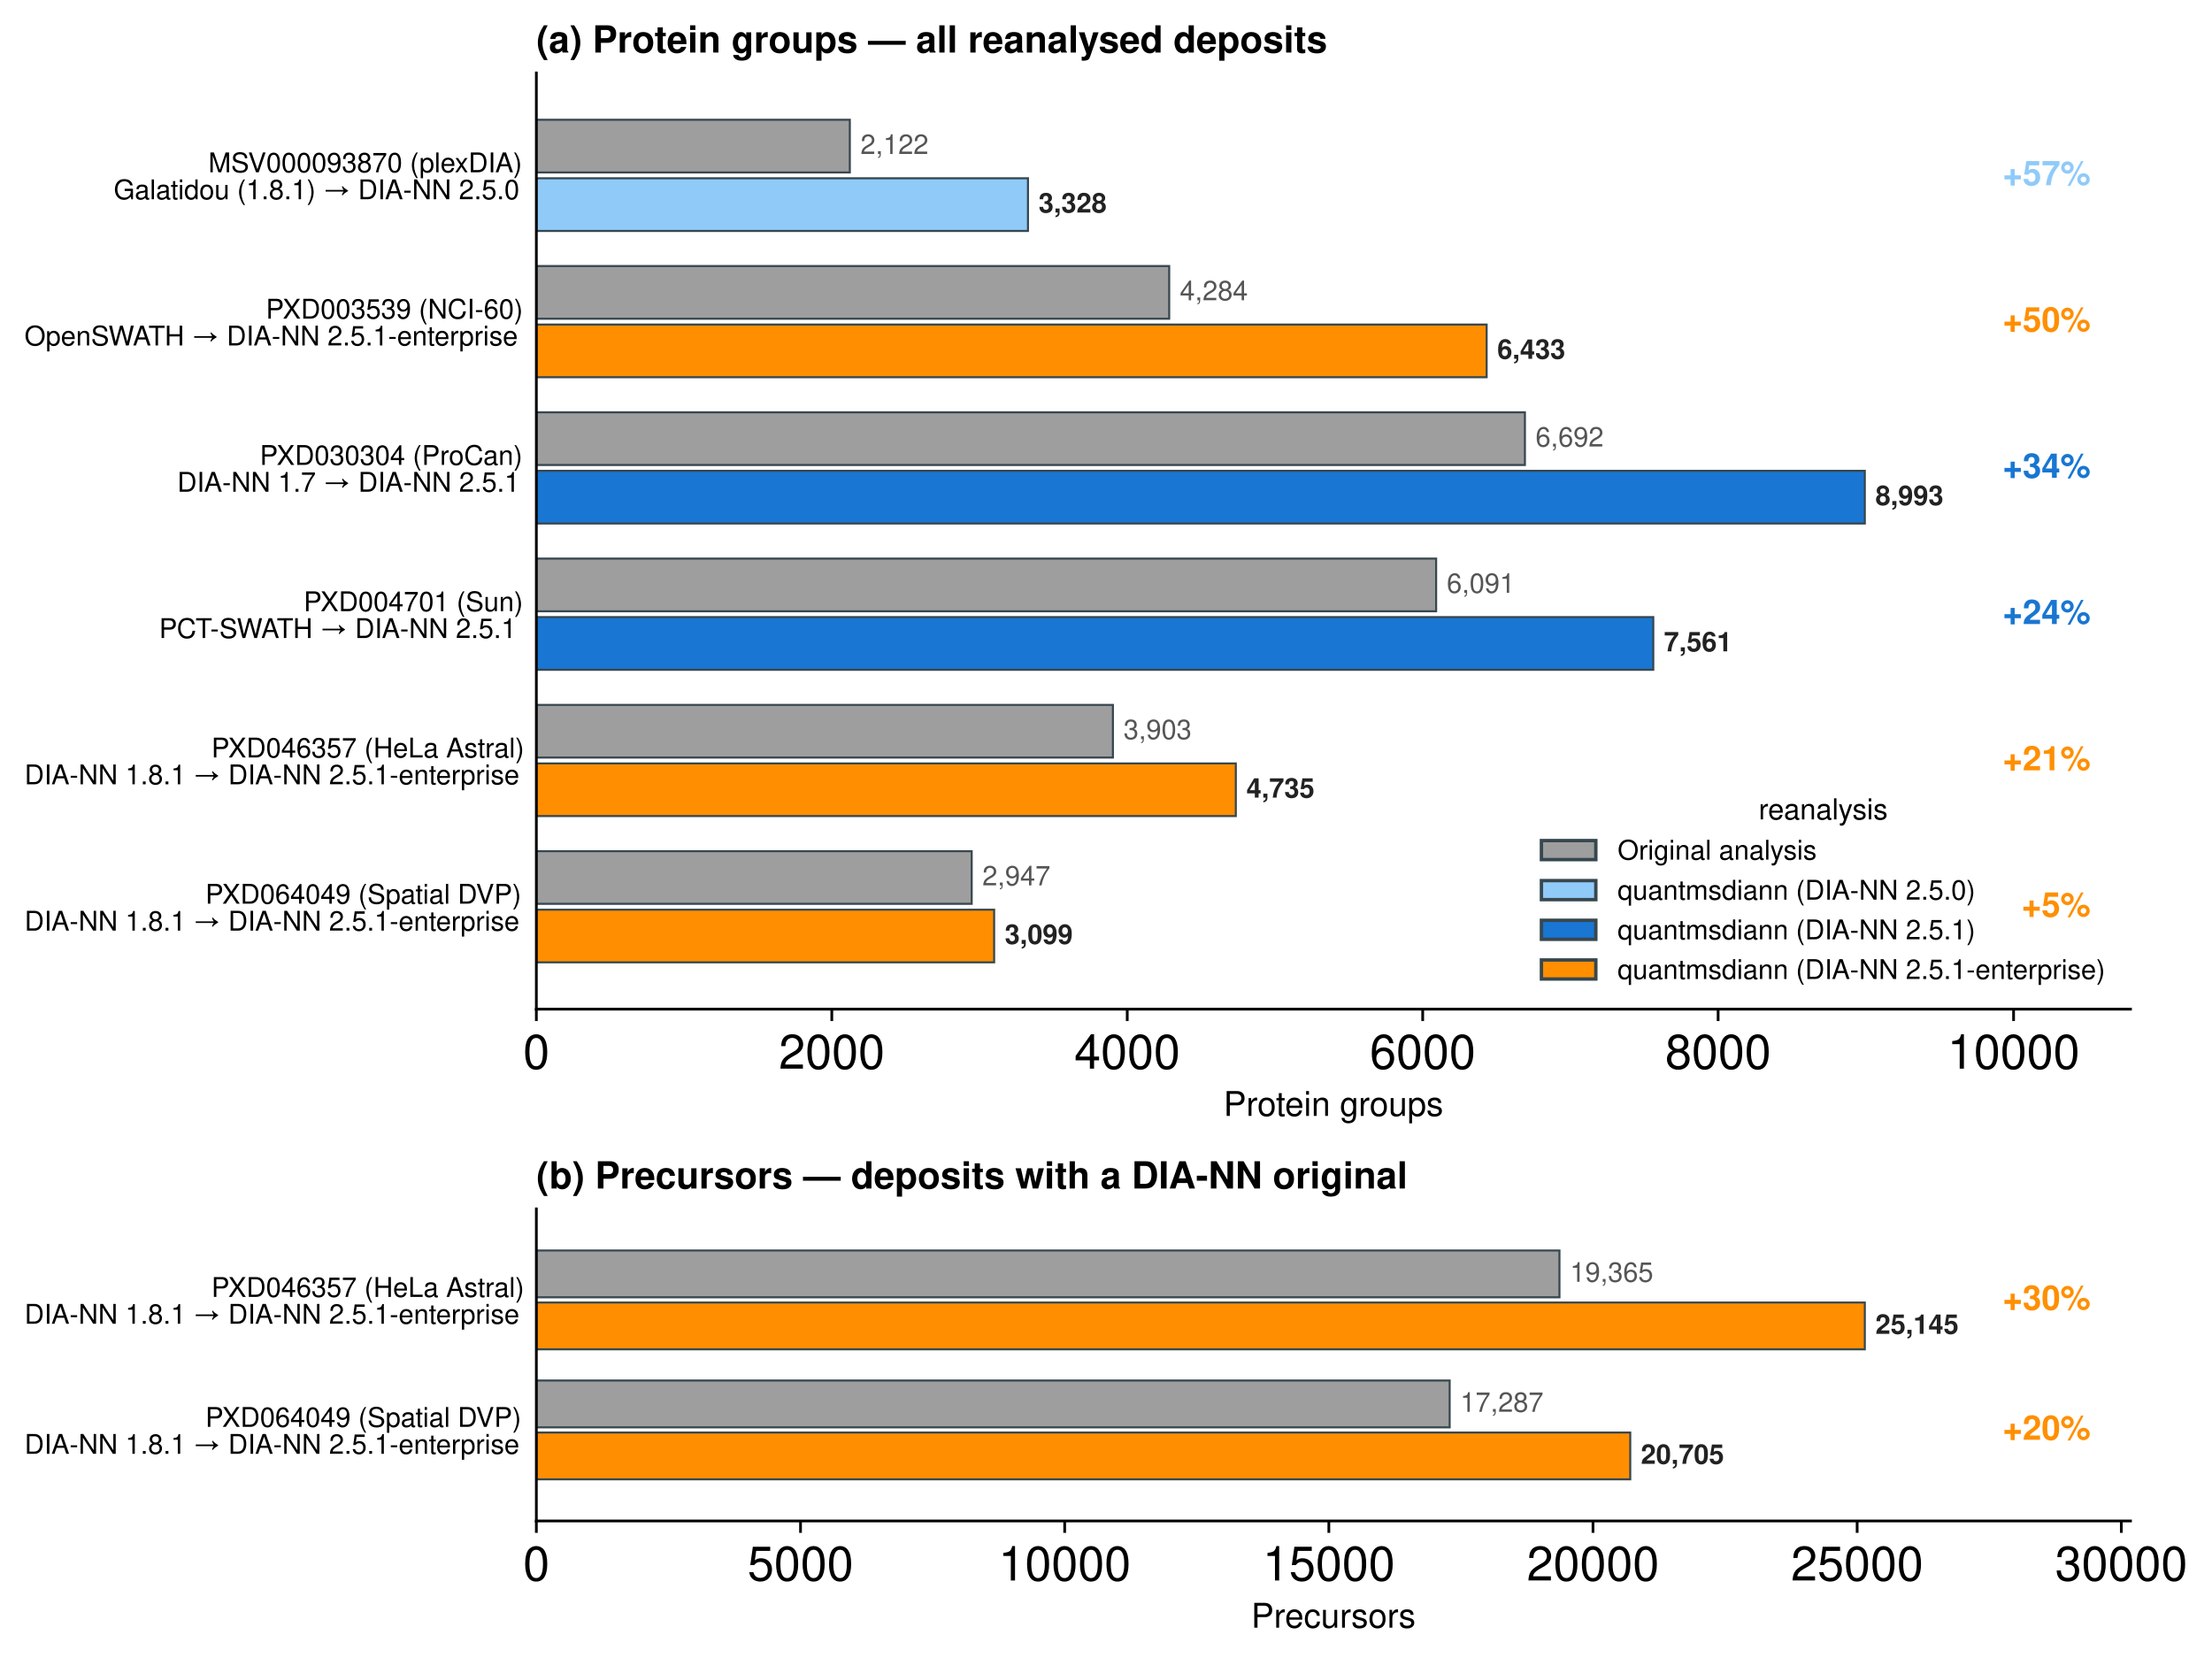
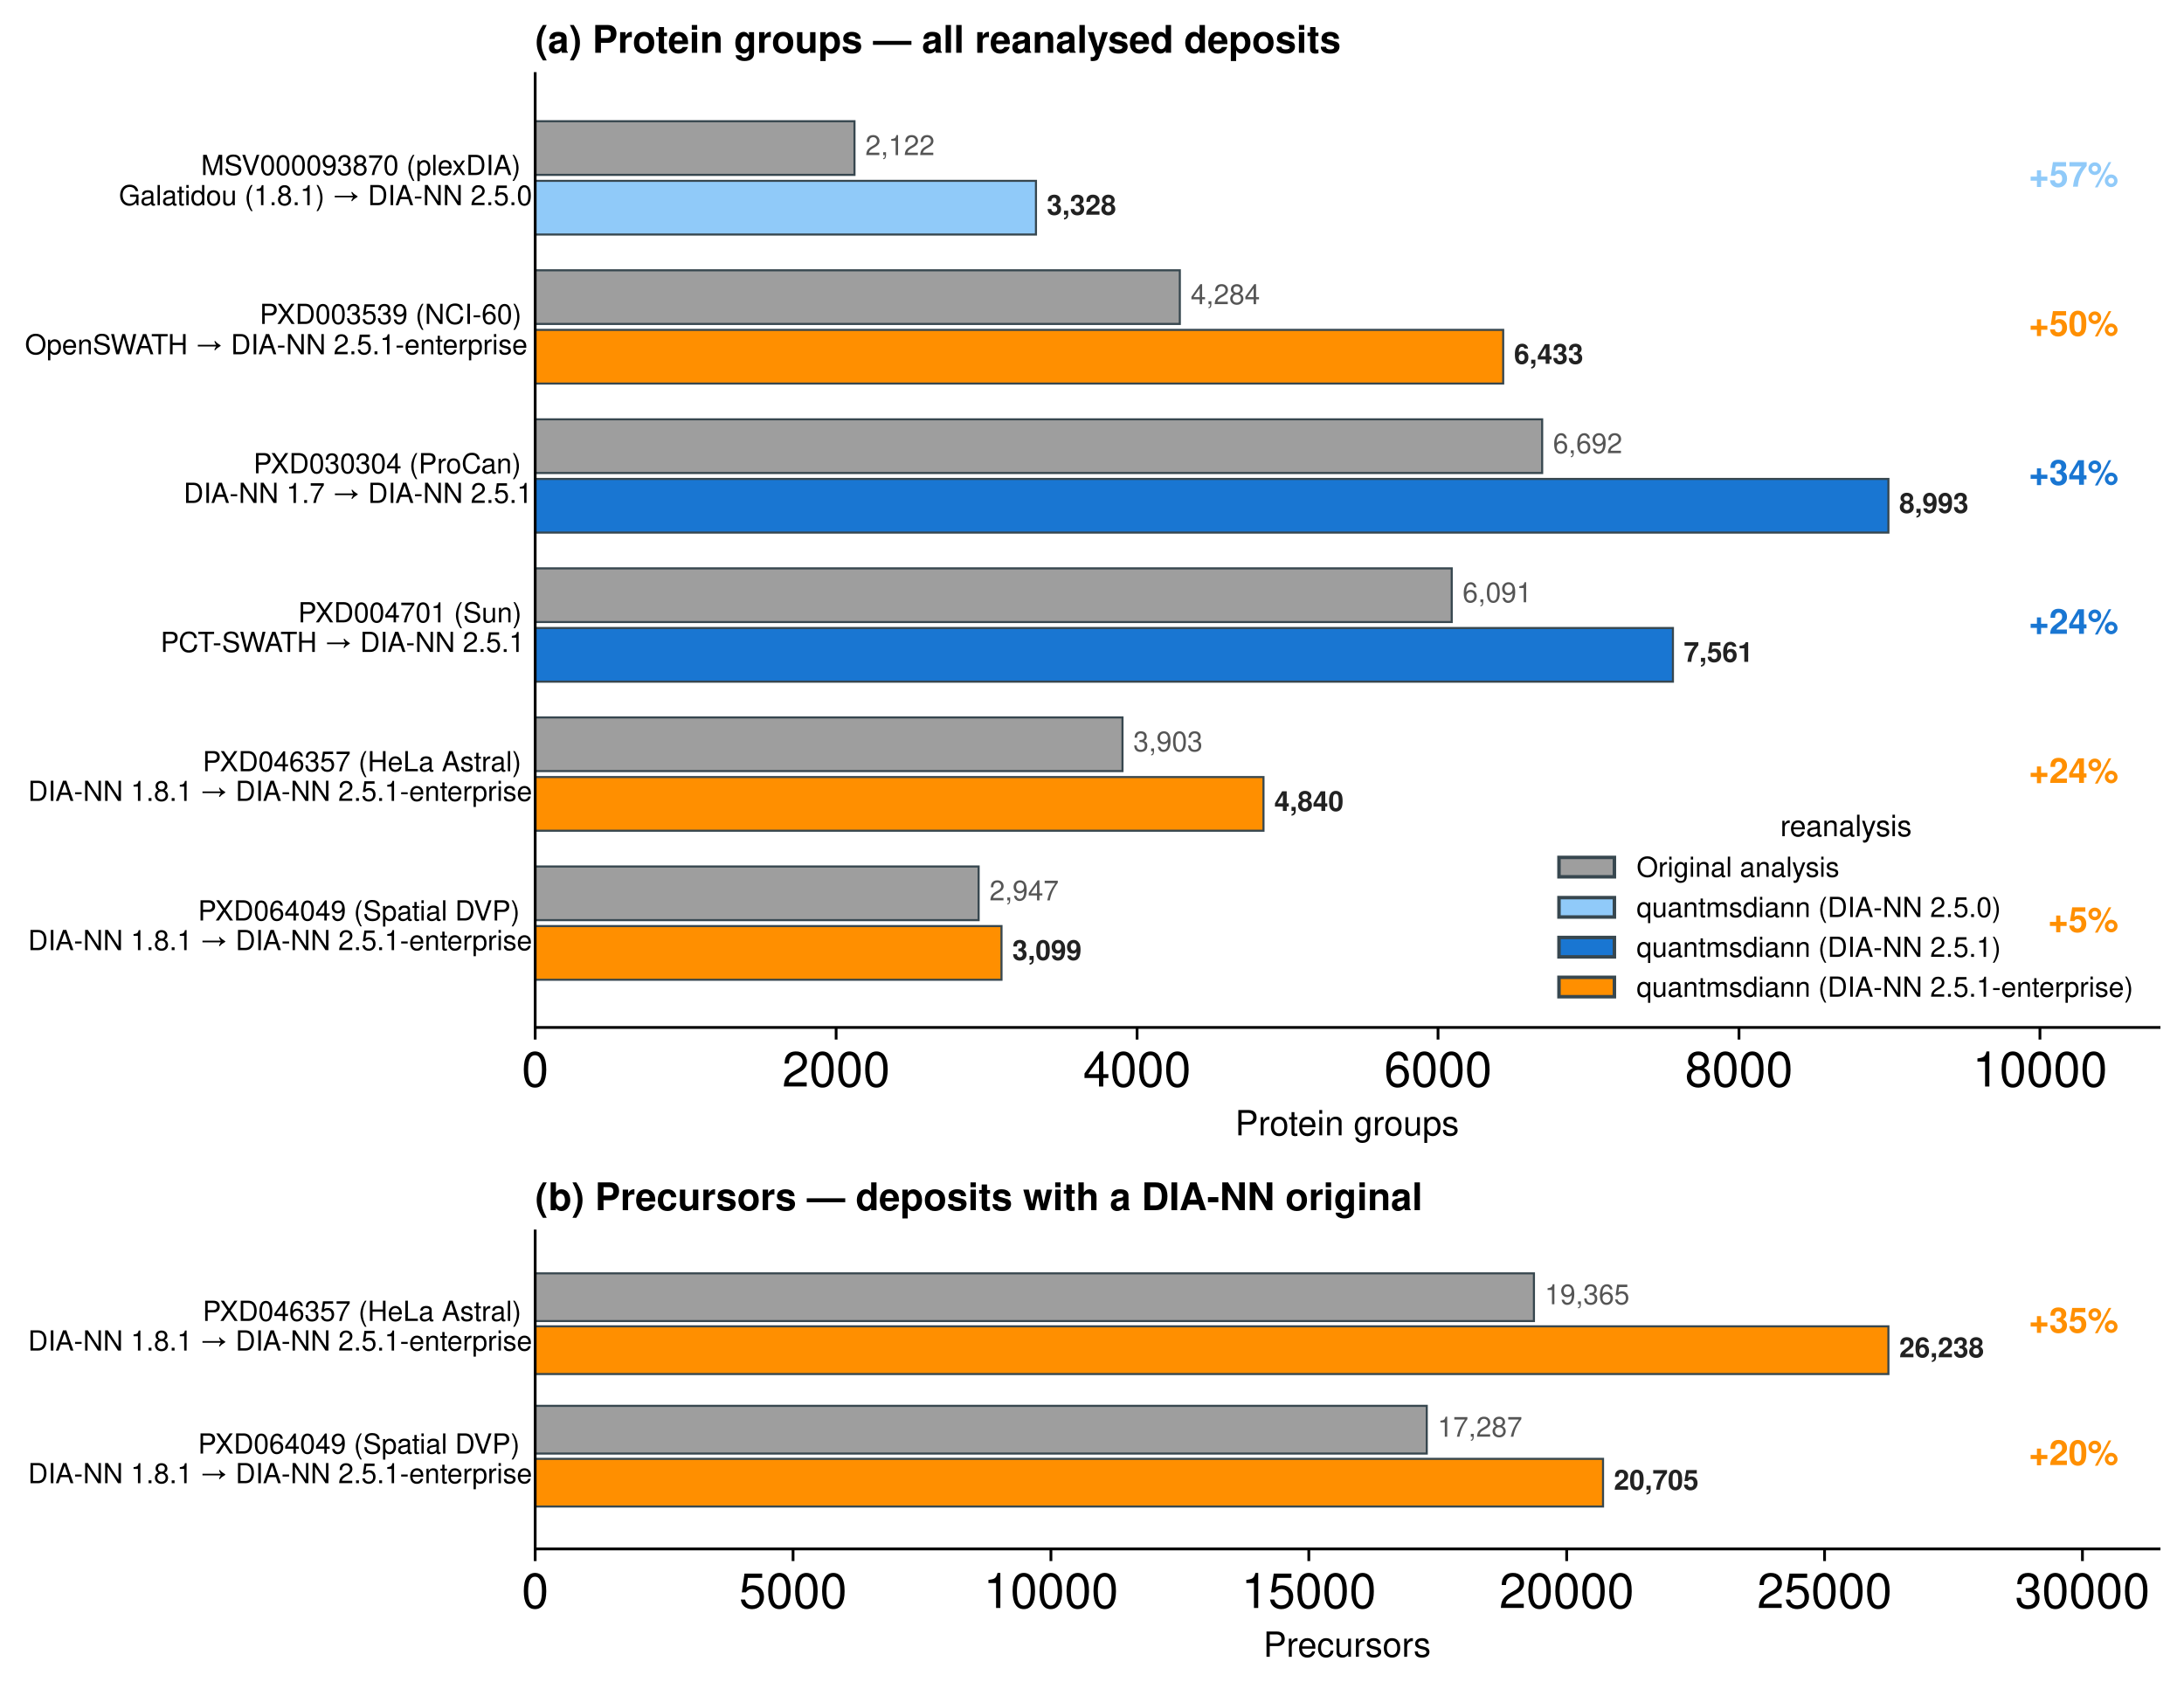
- <svg xmlns="http://www.w3.org/2000/svg" xmlns:xlink="http://www.w3.org/1999/xlink" width="650.383pt" height="487.507pt" viewBox="0 0 650.383 487.507" version="1.1">
+ <svg xmlns="http://www.w3.org/2000/svg" xmlns:xlink="http://www.w3.org/1999/xlink" width="630.395pt" height="487.418pt" viewBox="0 0 630.395 487.418" version="1.1">
  <defs>
    <style type="text/css">*{stroke-linejoin: round; stroke-linecap: butt}</style>
  </defs>
  <g id="figure_1">
    <g id="patch_1">
-       <path d="M 0 487.507  L 650.383 487.507  L 650.383 0  L 0 0  z " style="fill: #ffffff" />
+       <path d="M 0 487.418  L 630.395 487.418  L 630.395 0  L 0 0  z " style="fill: #ffffff" />
    </g>
    <g id="axes_1">
      <g id="patch_2">
-         <path d="M 157.702 296.738  L 626.423 296.738  L 626.423 21.45  L 157.702 21.45  z " style="fill: #ffffff" />
+         <path d="M 154.475 296.508  L 623.195 296.508  L 623.195 21.22  L 154.475 21.22  z " style="fill: #ffffff" />
      </g>
      <g id="matplotlib.axis_1">
        <g id="xtick_1">
          <g id="line2d_1">
            <defs>
-               <path id="m12409eebe5" d="M 0 0  L 0 3.5  " style="stroke: #000000; stroke-width: 0.8" />
+               <path id="m915adcabc6" d="M 0 0  L 0 3.5  " style="stroke: #000000; stroke-width: 0.8" />
            </defs>
            <g>
-               <use xlink:href="#m12409eebe5" x="157.702" y="296.738" style="stroke: #000000; stroke-width: 0.8" />
+               <use xlink:href="#m915adcabc6" x="154.475" y="296.508" style="stroke: #000000; stroke-width: 0.8" />
            </g>
          </g>
          <g id="text_1">
-             <text style="font-size: 14px; font-family: 'Helvetica', 'Arial', 'DejaVu Sans', sans-serif; text-anchor: middle" x="157.702" y="314.238" transform="rotate(-0 157.7025 314.2383)">0</text>
+             <text style="font-size: 14px; font-family: 'Helvetica', 'Arial', 'DejaVu Sans', sans-serif; text-anchor: middle" x="154.475" y="313.551" transform="rotate(-0 154.475 313.5508)">0</text>
          </g>
        </g>
        <g id="xtick_2">
          <g id="line2d_2">
            <g>
-               <use xlink:href="#m12409eebe5" x="244.57" y="296.738" style="stroke: #000000; stroke-width: 0.8" />
+               <use xlink:href="#m915adcabc6" x="241.343" y="296.508" style="stroke: #000000; stroke-width: 0.8" />
            </g>
          </g>
          <g id="text_2">
-             <text style="font-size: 14px; font-family: 'Helvetica', 'Arial', 'DejaVu Sans', sans-serif; text-anchor: middle" x="244.57" y="314.238" transform="rotate(-0 244.5701 314.2383)">2000</text>
+             <text style="font-size: 14px; font-family: 'Helvetica', 'Arial', 'DejaVu Sans', sans-serif; text-anchor: middle" x="241.343" y="313.551" transform="rotate(-0 241.3426 313.5508)">2000</text>
          </g>
        </g>
        <g id="xtick_3">
          <g id="line2d_3">
            <g>
-               <use xlink:href="#m12409eebe5" x="331.438" y="296.738" style="stroke: #000000; stroke-width: 0.8" />
+               <use xlink:href="#m915adcabc6" x="328.21" y="296.508" style="stroke: #000000; stroke-width: 0.8" />
            </g>
          </g>
          <g id="text_3">
-             <text style="font-size: 14px; font-family: 'Helvetica', 'Arial', 'DejaVu Sans', sans-serif; text-anchor: middle" x="331.438" y="314.238" transform="rotate(-0 331.4376 314.2383)">4000</text>
+             <text style="font-size: 14px; font-family: 'Helvetica', 'Arial', 'DejaVu Sans', sans-serif; text-anchor: middle" x="328.21" y="313.551" transform="rotate(-0 328.2101 313.5508)">4000</text>
          </g>
        </g>
        <g id="xtick_4">
          <g id="line2d_4">
            <g>
-               <use xlink:href="#m12409eebe5" x="418.305" y="296.738" style="stroke: #000000; stroke-width: 0.8" />
+               <use xlink:href="#m915adcabc6" x="415.078" y="296.508" style="stroke: #000000; stroke-width: 0.8" />
            </g>
          </g>
          <g id="text_4">
-             <text style="font-size: 14px; font-family: 'Helvetica', 'Arial', 'DejaVu Sans', sans-serif; text-anchor: middle" x="418.305" y="314.238" transform="rotate(-0 418.3052 314.2383)">6000</text>
+             <text style="font-size: 14px; font-family: 'Helvetica', 'Arial', 'DejaVu Sans', sans-serif; text-anchor: middle" x="415.078" y="313.551" transform="rotate(-0 415.0777 313.5508)">6000</text>
          </g>
        </g>
        <g id="xtick_5">
          <g id="line2d_5">
            <g>
-               <use xlink:href="#m12409eebe5" x="505.173" y="296.738" style="stroke: #000000; stroke-width: 0.8" />
+               <use xlink:href="#m915adcabc6" x="501.945" y="296.508" style="stroke: #000000; stroke-width: 0.8" />
            </g>
          </g>
          <g id="text_5">
-             <text style="font-size: 14px; font-family: 'Helvetica', 'Arial', 'DejaVu Sans', sans-serif; text-anchor: middle" x="505.173" y="314.238" transform="rotate(-0 505.1728 314.2383)">8000</text>
+             <text style="font-size: 14px; font-family: 'Helvetica', 'Arial', 'DejaVu Sans', sans-serif; text-anchor: middle" x="501.945" y="313.551" transform="rotate(-0 501.9453 313.5508)">8000</text>
          </g>
        </g>
        <g id="xtick_6">
          <g id="line2d_6">
            <g>
-               <use xlink:href="#m12409eebe5" x="592.04" y="296.738" style="stroke: #000000; stroke-width: 0.8" />
+               <use xlink:href="#m915adcabc6" x="588.813" y="296.508" style="stroke: #000000; stroke-width: 0.8" />
            </g>
          </g>
          <g id="text_6">
-             <text style="font-size: 14px; font-family: 'Helvetica', 'Arial', 'DejaVu Sans', sans-serif; text-anchor: middle" x="592.04" y="314.238" transform="rotate(-0 592.0403 314.2383)">10000</text>
+             <text style="font-size: 14px; font-family: 'Helvetica', 'Arial', 'DejaVu Sans', sans-serif; text-anchor: middle" x="588.813" y="313.551" transform="rotate(-0 588.8128 313.5508)">10000</text>
          </g>
        </g>
        <g id="text_7">
-           <text style="font-size: 10px; font-family: 'Helvetica', 'Arial', 'DejaVu Sans', sans-serif; text-anchor: middle" x="392.062" y="328.117" transform="rotate(-0 392.0625 328.1172)">Protein groups</text>
+           <text style="font-size: 10px; font-family: 'Helvetica', 'Arial', 'DejaVu Sans', sans-serif; text-anchor: middle" x="388.835" y="327.642" transform="rotate(-0 388.835 327.6423)">Protein groups</text>
        </g>
      </g>
      <g id="matplotlib.axis_2">
        <g id="ytick_1">
          <g id="line2d_7" />
          <g id="text_8">
-             <text style="font-size: 8px; font-family: 'Helvetica', 'Arial', 'DejaVu Sans', sans-serif" transform="translate(60.3775 265.7272)">PXD064049 (Spatial DVP)</text>
-             <text style="font-size: 8px; font-family: 'Helvetica', 'Arial', 'DejaVu Sans', sans-serif" transform="translate(7.205 273.6492)">DIA-NN 1.8.1 → DIA-NN 2.5.1-enterprise</text>
+             <text style="font-size: 8px; font-family: 'Helvetica', 'Arial', 'DejaVu Sans', sans-serif" transform="translate(57.15 265.6427)">PXD064049 (Spatial DVP)</text>
+             <text style="font-size: 8px; font-family: 'Helvetica', 'Arial', 'DejaVu Sans', sans-serif" transform="translate(8.0875 274.1967)">DIA-NN 1.8.1 → DIA-NN 2.5.1-enterprise</text>
          </g>
        </g>
        <g id="ytick_2">
          <g id="line2d_8" />
          <g id="text_9">
-             <text style="font-size: 8px; font-family: 'Helvetica', 'Arial', 'DejaVu Sans', sans-serif" transform="translate(62.1525 222.7309)">PXD046357 (HeLa Astral)</text>
-             <text style="font-size: 8px; font-family: 'Helvetica', 'Arial', 'DejaVu Sans', sans-serif" transform="translate(7.205 230.6179)">DIA-NN 1.8.1 → DIA-NN 2.5.1-enterprise</text>
+             <text style="font-size: 8px; font-family: 'Helvetica', 'Arial', 'DejaVu Sans', sans-serif" transform="translate(58.4875 222.5801)">PXD046357 (HeLa Astral)</text>
+             <text style="font-size: 8px; font-family: 'Helvetica', 'Arial', 'DejaVu Sans', sans-serif" transform="translate(8.0875 231.1341)">DIA-NN 1.8.1 → DIA-NN 2.5.1-enterprise</text>
          </g>
        </g>
        <g id="ytick_3">
          <g id="line2d_9" />
          <g id="text_10">
-             <text style="font-size: 8px; font-family: 'Helvetica', 'Arial', 'DejaVu Sans', sans-serif" transform="translate(89.27625 179.7171)">PXD004701 (Sun)</text>
-             <text style="font-size: 8px; font-family: 'Helvetica', 'Arial', 'DejaVu Sans', sans-serif" transform="translate(46.7775 187.6041)">PCT-SWATH → DIA-NN 2.5.1</text>
+             <text style="font-size: 8px; font-family: 'Helvetica', 'Arial', 'DejaVu Sans', sans-serif" transform="translate(86.04875 179.5976)">PXD004701 (Sun)</text>
+             <text style="font-size: 8px; font-family: 'Helvetica', 'Arial', 'DejaVu Sans', sans-serif" transform="translate(46.34 188.1516)">PCT-SWATH → DIA-NN 2.5.1</text>
          </g>
        </g>
        <g id="ytick_4">
          <g id="line2d_10" />
          <g id="text_11">
-             <text style="font-size: 8px; font-family: 'Helvetica', 'Arial', 'DejaVu Sans', sans-serif" transform="translate(76.38625 136.7033)">PXD030304 (ProCan)</text>
-             <text style="font-size: 8px; font-family: 'Helvetica', 'Arial', 'DejaVu Sans', sans-serif" transform="translate(52.11125 144.5903)">DIA-NN 1.7 → DIA-NN 2.5.1</text>
+             <text style="font-size: 8px; font-family: 'Helvetica', 'Arial', 'DejaVu Sans', sans-serif" transform="translate(73.15875 136.5838)">PXD030304 (ProCan)</text>
+             <text style="font-size: 8px; font-family: 'Helvetica', 'Arial', 'DejaVu Sans', sans-serif" transform="translate(52.99375 145.1378)">DIA-NN 1.7 → DIA-NN 2.5.1</text>
          </g>
        </g>
        <g id="ytick_5">
          <g id="line2d_11" />
          <g id="text_12">
-             <text style="font-size: 8px; font-family: 'Helvetica', 'Arial', 'DejaVu Sans', sans-serif" transform="translate(78.17125 93.6895)">PXD003539 (NCI-60)</text>
-             <text style="font-size: 8px; font-family: 'Helvetica', 'Arial', 'DejaVu Sans', sans-serif" transform="translate(7.2 101.5765)">OpenSWATH → DIA-NN 2.5.1-enterprise</text>
+             <text style="font-size: 8px; font-family: 'Helvetica', 'Arial', 'DejaVu Sans', sans-serif" transform="translate(74.94375 93.49189)">PXD003539 (NCI-60)</text>
+             <text style="font-size: 8px; font-family: 'Helvetica', 'Arial', 'DejaVu Sans', sans-serif" transform="translate(7.2 102.2334)">OpenSWATH → DIA-NN 2.5.1-enterprise</text>
          </g>
        </g>
        <g id="ytick_6">
          <g id="line2d_12" />
          <g id="text_13">
-             <text style="font-size: 8px; font-family: 'Helvetica', 'Arial', 'DejaVu Sans', sans-serif" transform="translate(61.26625 50.65821)">MSV000093870 (plexDIA)</text>
-             <text style="font-size: 8px; font-family: 'Helvetica', 'Arial', 'DejaVu Sans', sans-serif" transform="translate(33.42375 58.58024)">Galatidou (1.8.1) → DIA-NN 2.5.0</text>
+             <text style="font-size: 8px; font-family: 'Helvetica', 'Arial', 'DejaVu Sans', sans-serif" transform="translate(58.03875 50.51309)">MSV000093870 (plexDIA)</text>
+             <text style="font-size: 8px; font-family: 'Helvetica', 'Arial', 'DejaVu Sans', sans-serif" transform="translate(34.30625 59.21259)">Galatidou (1.8.1) → DIA-NN 2.5.0</text>
          </g>
        </g>
      </g>
      <g id="patch_3">
-         <path d="M 157.702 265.768  L 285.702 265.768  L 285.702 250.283  L 157.702 250.283  z " clip-path="url(#p3c47b9307b)" style="fill: #9e9e9e; stroke: #37474f; stroke-width: 0.6; stroke-linejoin: miter" />
+         <path d="M 154.475 265.538  L 282.474 265.538  L 282.474 250.053  L 154.475 250.053  z " clip-path="url(#pc200d633a7)" style="fill: #9e9e9e; stroke: #37474f; stroke-width: 0.6; stroke-linejoin: miter" />
      </g>
      <g id="patch_4">
-         <path d="M 157.702 282.974  L 292.304 282.974  L 292.304 267.489  L 157.702 267.489  z " clip-path="url(#p3c47b9307b)" style="fill: #ff8f00; stroke: #37474f; stroke-width: 0.6; stroke-linejoin: miter" />
+         <path d="M 154.475 282.744  L 289.076 282.744  L 289.076 267.259  L 154.475 267.259  z " clip-path="url(#pc200d633a7)" style="fill: #ff8f00; stroke: #37474f; stroke-width: 0.6; stroke-linejoin: miter" />
      </g>
      <g id="patch_5">
-         <path d="M 157.702 222.755  L 327.225 222.755  L 327.225 207.27  L 157.702 207.27  z " clip-path="url(#p3c47b9307b)" style="fill: #9e9e9e; stroke: #37474f; stroke-width: 0.6; stroke-linejoin: miter" />
+         <path d="M 154.475 222.524  L 323.997 222.524  L 323.997 207.039  L 154.475 207.039  z " clip-path="url(#pc200d633a7)" style="fill: #9e9e9e; stroke: #37474f; stroke-width: 0.6; stroke-linejoin: miter" />
      </g>
      <g id="patch_6">
-         <path d="M 157.702 239.96  L 363.361 239.96  L 363.361 224.475  L 157.702 224.475  z " clip-path="url(#p3c47b9307b)" style="fill: #ff8f00; stroke: #37474f; stroke-width: 0.6; stroke-linejoin: miter" />
+         <path d="M 154.475 239.73  L 364.695 239.73  L 364.695 224.245  L 154.475 224.245  z " clip-path="url(#pc200d633a7)" style="fill: #ff8f00; stroke: #37474f; stroke-width: 0.6; stroke-linejoin: miter" />
      </g>
      <g id="patch_7">
-         <path d="M 157.702 179.741  L 422.258 179.741  L 422.258 164.256  L 157.702 164.256  z " clip-path="url(#p3c47b9307b)" style="fill: #9e9e9e; stroke: #37474f; stroke-width: 0.6; stroke-linejoin: miter" />
+         <path d="M 154.475 179.51  L 419.03 179.51  L 419.03 164.025  L 154.475 164.025  z " clip-path="url(#pc200d633a7)" style="fill: #9e9e9e; stroke: #37474f; stroke-width: 0.6; stroke-linejoin: miter" />
      </g>
      <g id="patch_8">
-         <path d="M 157.702 196.946  L 486.105 196.946  L 486.105 181.461  L 157.702 181.461  z " clip-path="url(#p3c47b9307b)" style="fill: #1976d2; stroke: #37474f; stroke-width: 0.6; stroke-linejoin: miter" />
+         <path d="M 154.475 196.716  L 482.878 196.716  L 482.878 181.231  L 154.475 181.231  z " clip-path="url(#pc200d633a7)" style="fill: #1976d2; stroke: #37474f; stroke-width: 0.6; stroke-linejoin: miter" />
      </g>
      <g id="patch_9">
-         <path d="M 157.702 136.727  L 448.361 136.727  L 448.361 121.242  L 157.702 121.242  z " clip-path="url(#p3c47b9307b)" style="fill: #9e9e9e; stroke: #37474f; stroke-width: 0.6; stroke-linejoin: miter" />
+         <path d="M 154.475 136.497  L 445.134 136.497  L 445.134 121.012  L 154.475 121.012  z " clip-path="url(#pc200d633a7)" style="fill: #9e9e9e; stroke: #37474f; stroke-width: 0.6; stroke-linejoin: miter" />
      </g>
      <g id="patch_10">
-         <path d="M 157.702 153.932  L 548.303 153.932  L 548.303 138.448  L 157.702 138.448  z " clip-path="url(#p3c47b9307b)" style="fill: #1976d2; stroke: #37474f; stroke-width: 0.6; stroke-linejoin: miter" />
+         <path d="M 154.475 153.702  L 545.075 153.702  L 545.075 138.217  L 154.475 138.217  z " clip-path="url(#pc200d633a7)" style="fill: #1976d2; stroke: #37474f; stroke-width: 0.6; stroke-linejoin: miter" />
      </g>
      <g id="patch_11">
-         <path d="M 157.702 93.713  L 343.773 93.713  L 343.773 78.228  L 157.702 78.228  z " clip-path="url(#p3c47b9307b)" style="fill: #9e9e9e; stroke: #37474f; stroke-width: 0.6; stroke-linejoin: miter" />
+         <path d="M 154.475 93.483  L 340.545 93.483  L 340.545 77.998  L 154.475 77.998  z " clip-path="url(#pc200d633a7)" style="fill: #9e9e9e; stroke: #37474f; stroke-width: 0.6; stroke-linejoin: miter" />
      </g>
      <g id="patch_12">
-         <path d="M 157.702 110.919  L 437.112 110.919  L 437.112 95.434  L 157.702 95.434  z " clip-path="url(#p3c47b9307b)" style="fill: #ff8f00; stroke: #37474f; stroke-width: 0.6; stroke-linejoin: miter" />
+         <path d="M 154.475 110.688  L 433.885 110.688  L 433.885 95.203  L 154.475 95.203  z " clip-path="url(#pc200d633a7)" style="fill: #ff8f00; stroke: #37474f; stroke-width: 0.6; stroke-linejoin: miter" />
      </g>
      <g id="patch_13">
-         <path d="M 157.702 50.699  L 249.869 50.699  L 249.869 35.214  L 157.702 35.214  z " clip-path="url(#p3c47b9307b)" style="fill: #9e9e9e; stroke: #37474f; stroke-width: 0.6; stroke-linejoin: miter" />
+         <path d="M 154.475 50.469  L 246.641 50.469  L 246.641 34.984  L 154.475 34.984  z " clip-path="url(#pc200d633a7)" style="fill: #9e9e9e; stroke: #37474f; stroke-width: 0.6; stroke-linejoin: miter" />
      </g>
      <g id="patch_14">
-         <path d="M 157.702 67.905  L 302.25 67.905  L 302.25 52.42  L 157.702 52.42  z " clip-path="url(#p3c47b9307b)" style="fill: #90caf9; stroke: #37474f; stroke-width: 0.6; stroke-linejoin: miter" />
+         <path d="M 154.475 67.675  L 299.023 67.675  L 299.023 52.19  L 154.475 52.19  z " clip-path="url(#pc200d633a7)" style="fill: #90caf9; stroke: #37474f; stroke-width: 0.6; stroke-linejoin: miter" />
      </g>
      <g id="patch_15">
-         <path d="M 157.702 296.738  L 157.702 21.45  " style="fill: none; stroke: #000000; stroke-width: 0.8; stroke-linejoin: miter; stroke-linecap: square" />
+         <path d="M 154.475 296.508  L 154.475 21.22  " style="fill: none; stroke: #000000; stroke-width: 0.8; stroke-linejoin: miter; stroke-linecap: square" />
      </g>
      <g id="patch_16">
-         <path d="M 157.702 296.738  L 626.423 296.738  " style="fill: none; stroke: #000000; stroke-width: 0.8; stroke-linejoin: miter; stroke-linecap: square" />
+         <path d="M 154.475 296.508  L 623.195 296.508  " style="fill: none; stroke: #000000; stroke-width: 0.8; stroke-linejoin: miter; stroke-linecap: square" />
      </g>
      <g id="text_14">
-         <text style="font-size: 8px; font-family: 'Helvetica', 'Arial', 'DejaVu Sans', sans-serif; text-anchor: start; fill: #555555" x="288.827" y="260.346" transform="rotate(-0 288.8267 260.3462)">2,947</text>
+         <text style="font-size: 8px; font-family: 'Helvetica', 'Arial', 'DejaVu Sans', sans-serif; text-anchor: start; fill: #555555" x="285.599" y="259.831" transform="rotate(-0 285.5992 259.8312)">2,947</text>
      </g>
      <g id="text_15">
-         <text style="font-weight: 700; font-size: 8px; font-family: 'Helvetica', 'Arial', 'DejaVu Sans', sans-serif; text-anchor: start; fill: #222222" x="295.429" y="277.552" transform="rotate(-0 295.4286 277.5517)">3,099</text>
+         <text style="font-weight: 700; font-size: 8px; font-family: 'Helvetica', 'Arial', 'DejaVu Sans', sans-serif; text-anchor: start; fill: #222222" x="292.201" y="277.037" transform="rotate(-0 292.2011 277.0367)">3,099</text>
      </g>
      <g id="text_16">
-         <text style="font-weight: 700; font-size: 10px; font-family: 'Helvetica', 'Arial', 'DejaVu Sans', sans-serif; text-anchor: end; fill: #ff8f00" x="614.705" y="269.529" transform="rotate(-0 614.7045 269.529)">+5%</text>
+         <text style="font-weight: 700; font-size: 10px; font-family: 'Helvetica', 'Arial', 'DejaVu Sans', sans-serif; text-anchor: end; fill: #ff8f00" x="611.477" y="268.943" transform="rotate(-0 611.477 268.9428)">+5%</text>
      </g>
      <g id="text_17">
-         <text style="font-size: 8px; font-family: 'Helvetica', 'Arial', 'DejaVu Sans', sans-serif; text-anchor: start; fill: #555555" x="330.349" y="217.332" transform="rotate(-0 330.3494 217.3324)">3,903</text>
+         <text style="font-size: 8px; font-family: 'Helvetica', 'Arial', 'DejaVu Sans', sans-serif; text-anchor: start; fill: #555555" x="327.122" y="216.817" transform="rotate(-0 327.1218 216.8174)">3,903</text>
      </g>
      <g id="text_18">
-         <text style="font-weight: 700; font-size: 8px; font-family: 'Helvetica', 'Arial', 'DejaVu Sans', sans-serif; text-anchor: start; fill: #222222" x="366.486" y="234.538" transform="rotate(-0 366.4863 234.5379)">4,735</text>
+         <text style="font-weight: 700; font-size: 8px; font-family: 'Helvetica', 'Arial', 'DejaVu Sans', sans-serif; text-anchor: start; fill: #222222" x="367.819" y="234.023" transform="rotate(-0 367.8193 234.0229)">4,840</text>
      </g>
      <g id="text_19">
-         <text style="font-weight: 700; font-size: 10px; font-family: 'Helvetica', 'Arial', 'DejaVu Sans', sans-serif; text-anchor: end; fill: #ff8f00" x="614.705" y="226.515" transform="rotate(-0 614.7045 226.5152)">+21%</text>
+         <text style="font-weight: 700; font-size: 10px; font-family: 'Helvetica', 'Arial', 'DejaVu Sans', sans-serif; text-anchor: end; fill: #ff8f00" x="611.477" y="225.929" transform="rotate(-0 611.477 225.929)">+24%</text>
      </g>
      <g id="text_20">
-         <text style="font-size: 8px; font-family: 'Helvetica', 'Arial', 'DejaVu Sans', sans-serif; text-anchor: start; fill: #555555" x="425.382" y="174.319" transform="rotate(-0 425.3825 174.3186)">6,091</text>
+         <text style="font-size: 8px; font-family: 'Helvetica', 'Arial', 'DejaVu Sans', sans-serif; text-anchor: start; fill: #555555" x="422.155" y="173.804" transform="rotate(-0 422.155 173.8036)">6,091</text>
      </g>
      <g id="text_21">
-         <text style="font-weight: 700; font-size: 8px; font-family: 'Helvetica', 'Arial', 'DejaVu Sans', sans-serif; text-anchor: start; fill: #222222" x="489.23" y="191.524" transform="rotate(-0 489.2301 191.5241)">7,561</text>
+         <text style="font-weight: 700; font-size: 8px; font-family: 'Helvetica', 'Arial', 'DejaVu Sans', sans-serif; text-anchor: start; fill: #222222" x="486.003" y="191.009" transform="rotate(-0 486.0026 191.0091)">7,561</text>
      </g>
      <g id="text_22">
-         <text style="font-weight: 700; font-size: 10px; font-family: 'Helvetica', 'Arial', 'DejaVu Sans', sans-serif; text-anchor: end; fill: #1976d2" x="614.705" y="183.501" transform="rotate(-0 614.7045 183.5014)">+24%</text>
+         <text style="font-weight: 700; font-size: 10px; font-family: 'Helvetica', 'Arial', 'DejaVu Sans', sans-serif; text-anchor: end; fill: #1976d2" x="611.477" y="182.915" transform="rotate(-0 611.477 182.9153)">+24%</text>
      </g>
      <g id="text_23">
-         <text style="font-size: 8px; font-family: 'Helvetica', 'Arial', 'DejaVu Sans', sans-serif; text-anchor: start; fill: #555555" x="451.486" y="131.305" transform="rotate(-0 451.4862 131.3048)">6,692</text>
+         <text style="font-size: 8px; font-family: 'Helvetica', 'Arial', 'DejaVu Sans', sans-serif; text-anchor: start; fill: #555555" x="448.259" y="130.79" transform="rotate(-0 448.2587 130.7898)">6,692</text>
      </g>
      <g id="text_24">
-         <text style="font-weight: 700; font-size: 8px; font-family: 'Helvetica', 'Arial', 'DejaVu Sans', sans-serif; text-anchor: start; fill: #222222" x="551.427" y="148.51" transform="rotate(-0 551.4273 148.5103)">8,993</text>
+         <text style="font-weight: 700; font-size: 8px; font-family: 'Helvetica', 'Arial', 'DejaVu Sans', sans-serif; text-anchor: start; fill: #222222" x="548.2" y="147.995" transform="rotate(-0 548.1998 147.9953)">8,993</text>
      </g>
      <g id="text_25">
-         <text style="font-weight: 700; font-size: 10px; font-family: 'Helvetica', 'Arial', 'DejaVu Sans', sans-serif; text-anchor: end; fill: #1976d2" x="614.705" y="140.488" transform="rotate(-0 614.7045 140.4876)">+34%</text>
+         <text style="font-weight: 700; font-size: 10px; font-family: 'Helvetica', 'Arial', 'DejaVu Sans', sans-serif; text-anchor: end; fill: #1976d2" x="611.477" y="139.901" transform="rotate(-0 611.477 139.9015)">+34%</text>
      </g>
      <g id="text_26">
-         <text style="font-size: 8px; font-family: 'Helvetica', 'Arial', 'DejaVu Sans', sans-serif; text-anchor: start; fill: #555555" x="346.898" y="88.291" transform="rotate(-0 346.8976 88.291)">4,284</text>
+         <text style="font-size: 8px; font-family: 'Helvetica', 'Arial', 'DejaVu Sans', sans-serif; text-anchor: start; fill: #555555" x="343.67" y="87.776" transform="rotate(-0 343.6701 87.776)">4,284</text>
      </g>
      <g id="text_27">
-         <text style="font-weight: 700; font-size: 8px; font-family: 'Helvetica', 'Arial', 'DejaVu Sans', sans-serif; text-anchor: start; fill: #222222" x="440.237" y="105.497" transform="rotate(-0 440.2368 105.4965)">6,433</text>
+         <text style="font-weight: 700; font-size: 8px; font-family: 'Helvetica', 'Arial', 'DejaVu Sans', sans-serif; text-anchor: start; fill: #222222" x="437.009" y="104.982" transform="rotate(-0 437.0093 104.9815)">6,433</text>
      </g>
      <g id="text_28">
-         <text style="font-weight: 700; font-size: 10px; font-family: 'Helvetica', 'Arial', 'DejaVu Sans', sans-serif; text-anchor: end; fill: #ff8f00" x="614.705" y="97.474" transform="rotate(-0 614.7045 97.47384)">+50%</text>
+         <text style="font-weight: 700; font-size: 10px; font-family: 'Helvetica', 'Arial', 'DejaVu Sans', sans-serif; text-anchor: end; fill: #ff8f00" x="611.477" y="96.888" transform="rotate(-0 611.477 96.88767)">+50%</text>
      </g>
      <g id="text_29">
-         <text style="font-size: 8px; font-family: 'Helvetica', 'Arial', 'DejaVu Sans', sans-serif; text-anchor: start; fill: #555555" x="252.994" y="45.277" transform="rotate(-0 252.9938 45.27721)">2,122</text>
+         <text style="font-size: 8px; font-family: 'Helvetica', 'Arial', 'DejaVu Sans', sans-serif; text-anchor: start; fill: #555555" x="249.766" y="44.762" transform="rotate(-0 249.7663 44.76221)">2,122</text>
      </g>
      <g id="text_30">
-         <text style="font-weight: 700; font-size: 8px; font-family: 'Helvetica', 'Arial', 'DejaVu Sans', sans-serif; text-anchor: start; fill: #222222" x="305.375" y="62.483" transform="rotate(-0 305.3749 62.48273)">3,328</text>
+         <text style="font-weight: 700; font-size: 8px; font-family: 'Helvetica', 'Arial', 'DejaVu Sans', sans-serif; text-anchor: start; fill: #222222" x="302.147" y="61.968" transform="rotate(-0 302.1474 61.96773)">3,328</text>
      </g>
      <g id="text_31">
-         <text style="font-weight: 700; font-size: 10px; font-family: 'Helvetica', 'Arial', 'DejaVu Sans', sans-serif; text-anchor: end; fill: #90caf9" x="614.705" y="54.46" transform="rotate(-0 614.7045 54.46005)">+57%</text>
+         <text style="font-weight: 700; font-size: 10px; font-family: 'Helvetica', 'Arial', 'DejaVu Sans', sans-serif; text-anchor: end; fill: #90caf9" x="611.477" y="53.874" transform="rotate(-0 611.477 53.87387)">+57%</text>
      </g>
      <g id="text_32">
-         <text style="font-weight: 700; font-size: 11px; font-family: 'Helvetica', 'Arial', 'DejaVu Sans', sans-serif; text-anchor: start" x="157.702" y="15.45" transform="rotate(-0 157.7025 15.45)">(a) Protein groups — all reanalysed deposits</text>
+         <text style="font-weight: 700; font-size: 11px; font-family: 'Helvetica', 'Arial', 'DejaVu Sans', sans-serif; text-anchor: start" x="154.475" y="15.22" transform="rotate(-0 154.475 15.21969)">(a) Protein groups — all reanalysed deposits</text>
      </g>
      <g id="legend_1">
        <g id="text_33">
-           <text style="font-size: 8.5px; font-family: 'Helvetica', 'Arial', 'DejaVu Sans', sans-serif; text-anchor: start" x="517.086" y="240.944" transform="rotate(-0 517.0864 240.9436)">reanalysis</text>
+           <text style="font-size: 8.5px; font-family: 'Helvetica', 'Arial', 'DejaVu Sans', sans-serif; text-anchor: start" x="513.859" y="241.321" transform="rotate(-0 513.8589 241.3208)">reanalysis</text>
        </g>
        <g id="patch_17">
-           <path d="M 453.215 252.766  L 469.215 252.766  L 469.215 247.166  L 453.215 247.166  z " style="fill: #9e9e9e; stroke: #37474f; stroke-linejoin: miter" />
+           <path d="M 449.988 253.038  L 465.988 253.038  L 465.988 247.438  L 449.988 247.438  z " style="fill: #9e9e9e; stroke: #37474f; stroke-linejoin: miter" />
        </g>
        <g id="text_34">
-           <text style="font-size: 8px; font-family: 'Helvetica', 'Arial', 'DejaVu Sans', sans-serif; text-anchor: start" x="475.615" y="252.766" transform="rotate(-0 475.615 252.7658)">Original analysis</text>
+           <text style="font-size: 8px; font-family: 'Helvetica', 'Arial', 'DejaVu Sans', sans-serif; text-anchor: start" x="472.387" y="253.038" transform="rotate(-0 472.3875 253.038)">Original analysis</text>
        </g>
        <g id="patch_18">
-           <path d="M 453.215 264.536  L 469.215 264.536  L 469.215 258.936  L 453.215 258.936  z " style="fill: #90caf9; stroke: #37474f; stroke-linejoin: miter" />
+           <path d="M 449.988 264.64  L 465.988 264.64  L 465.988 259.04  L 449.988 259.04  z " style="fill: #90caf9; stroke: #37474f; stroke-linejoin: miter" />
        </g>
        <g id="text_35">
-           <text style="font-size: 8px; font-family: 'Helvetica', 'Arial', 'DejaVu Sans', sans-serif; text-anchor: start" x="475.615" y="264.536" transform="rotate(-0 475.615 264.5358)">quantmsdiann (DIA-NN 2.5.0)</text>
+           <text style="font-size: 8px; font-family: 'Helvetica', 'Arial', 'DejaVu Sans', sans-serif; text-anchor: start" x="472.387" y="264.64" transform="rotate(-0 472.3875 264.6405)">quantmsdiann (DIA-NN 2.5.0)</text>
        </g>
        <g id="patch_19">
-           <path d="M 453.215 276.203  L 469.215 276.203  L 469.215 270.603  L 453.215 270.603  z " style="fill: #1976d2; stroke: #37474f; stroke-linejoin: miter" />
+           <path d="M 449.988 276.14  L 465.988 276.14  L 465.988 270.54  L 449.988 270.54  z " style="fill: #1976d2; stroke: #37474f; stroke-linejoin: miter" />
        </g>
        <g id="text_36">
-           <text style="font-size: 8px; font-family: 'Helvetica', 'Arial', 'DejaVu Sans', sans-serif; text-anchor: start" x="475.615" y="276.203" transform="rotate(-0 475.615 276.2033)">quantmsdiann (DIA-NN 2.5.1)</text>
+           <text style="font-size: 8px; font-family: 'Helvetica', 'Arial', 'DejaVu Sans', sans-serif; text-anchor: start" x="472.387" y="276.14" transform="rotate(-0 472.3875 276.1405)">quantmsdiann (DIA-NN 2.5.1)</text>
        </g>
        <g id="patch_20">
-           <path d="M 453.215 287.871  L 469.215 287.871  L 469.215 282.271  L 453.215 282.271  z " style="fill: #ff8f00; stroke: #37474f; stroke-linejoin: miter" />
+           <path d="M 449.988 287.64  L 465.988 287.64  L 465.988 282.04  L 449.988 282.04  z " style="fill: #ff8f00; stroke: #37474f; stroke-linejoin: miter" />
        </g>
        <g id="text_37">
-           <text style="font-size: 8px; font-family: 'Helvetica', 'Arial', 'DejaVu Sans', sans-serif; text-anchor: start" x="475.615" y="287.871" transform="rotate(-0 475.615 287.8708)">quantmsdiann (DIA-NN 2.5.1-enterprise)</text>
+           <text style="font-size: 8px; font-family: 'Helvetica', 'Arial', 'DejaVu Sans', sans-serif; text-anchor: start" x="472.387" y="287.64" transform="rotate(-0 472.3875 287.6405)">quantmsdiann (DIA-NN 2.5.1-enterprise)</text>
        </g>
      </g>
    </g>
    <g id="axes_2">
      <g id="patch_21">
-         <path d="M 157.702 447.229  L 626.423 447.229  L 626.423 355.466  L 157.702 355.466  z " style="fill: #ffffff" />
+         <path d="M 154.475 446.999  L 623.195 446.999  L 623.195 355.236  L 154.475 355.236  z " style="fill: #ffffff" />
      </g>
      <g id="matplotlib.axis_3">
        <g id="xtick_7">
          <g id="line2d_13">
            <g>
-               <use xlink:href="#m12409eebe5" x="157.702" y="447.229" style="stroke: #000000; stroke-width: 0.8" />
+               <use xlink:href="#m915adcabc6" x="154.475" y="446.999" style="stroke: #000000; stroke-width: 0.8" />
            </g>
          </g>
          <g id="text_38">
-             <text style="font-size: 14px; font-family: 'Helvetica', 'Arial', 'DejaVu Sans', sans-serif; text-anchor: middle" x="157.702" y="464.729" transform="rotate(-0 157.7025 464.7292)">0</text>
+             <text style="font-size: 14px; font-family: 'Helvetica', 'Arial', 'DejaVu Sans', sans-serif; text-anchor: middle" x="154.475" y="464.042" transform="rotate(-0 154.475 464.0417)">0</text>
          </g>
        </g>
        <g id="xtick_8">
          <g id="line2d_14">
            <g>
-               <use xlink:href="#m12409eebe5" x="235.372" y="447.229" style="stroke: #000000; stroke-width: 0.8" />
+               <use xlink:href="#m915adcabc6" x="228.909" y="446.999" style="stroke: #000000; stroke-width: 0.8" />
            </g>
          </g>
          <g id="text_39">
-             <text style="font-size: 14px; font-family: 'Helvetica', 'Arial', 'DejaVu Sans', sans-serif; text-anchor: middle" x="235.372" y="464.729" transform="rotate(-0 235.372 464.7292)">5000</text>
+             <text style="font-size: 14px; font-family: 'Helvetica', 'Arial', 'DejaVu Sans', sans-serif; text-anchor: middle" x="228.909" y="464.042" transform="rotate(-0 228.909 464.0417)">5000</text>
          </g>
        </g>
        <g id="xtick_9">
          <g id="line2d_15">
            <g>
-               <use xlink:href="#m12409eebe5" x="313.042" y="447.229" style="stroke: #000000; stroke-width: 0.8" />
+               <use xlink:href="#m915adcabc6" x="303.343" y="446.999" style="stroke: #000000; stroke-width: 0.8" />
            </g>
          </g>
          <g id="text_40">
-             <text style="font-size: 14px; font-family: 'Helvetica', 'Arial', 'DejaVu Sans', sans-serif; text-anchor: middle" x="313.042" y="464.729" transform="rotate(-0 313.0415 464.7292)">10000</text>
+             <text style="font-size: 14px; font-family: 'Helvetica', 'Arial', 'DejaVu Sans', sans-serif; text-anchor: middle" x="303.343" y="464.042" transform="rotate(-0 303.3431 464.0417)">10000</text>
          </g>
        </g>
        <g id="xtick_10">
          <g id="line2d_16">
            <g>
-               <use xlink:href="#m12409eebe5" x="390.711" y="447.229" style="stroke: #000000; stroke-width: 0.8" />
+               <use xlink:href="#m915adcabc6" x="377.777" y="446.999" style="stroke: #000000; stroke-width: 0.8" />
            </g>
          </g>
          <g id="text_41">
-             <text style="font-size: 14px; font-family: 'Helvetica', 'Arial', 'DejaVu Sans', sans-serif; text-anchor: middle" x="390.711" y="464.729" transform="rotate(-0 390.7111 464.7292)">15000</text>
+             <text style="font-size: 14px; font-family: 'Helvetica', 'Arial', 'DejaVu Sans', sans-serif; text-anchor: middle" x="377.777" y="464.042" transform="rotate(-0 377.7771 464.0417)">15000</text>
          </g>
        </g>
        <g id="xtick_11">
          <g id="line2d_17">
            <g>
-               <use xlink:href="#m12409eebe5" x="468.381" y="447.229" style="stroke: #000000; stroke-width: 0.8" />
+               <use xlink:href="#m915adcabc6" x="452.211" y="446.999" style="stroke: #000000; stroke-width: 0.8" />
            </g>
          </g>
          <g id="text_42">
-             <text style="font-size: 14px; font-family: 'Helvetica', 'Arial', 'DejaVu Sans', sans-serif; text-anchor: middle" x="468.381" y="464.729" transform="rotate(-0 468.3806 464.7292)">20000</text>
+             <text style="font-size: 14px; font-family: 'Helvetica', 'Arial', 'DejaVu Sans', sans-serif; text-anchor: middle" x="452.211" y="464.042" transform="rotate(-0 452.2111 464.0417)">20000</text>
          </g>
        </g>
        <g id="xtick_12">
          <g id="line2d_18">
            <g>
-               <use xlink:href="#m12409eebe5" x="546.05" y="447.229" style="stroke: #000000; stroke-width: 0.8" />
+               <use xlink:href="#m915adcabc6" x="526.645" y="446.999" style="stroke: #000000; stroke-width: 0.8" />
            </g>
          </g>
          <g id="text_43">
-             <text style="font-size: 14px; font-family: 'Helvetica', 'Arial', 'DejaVu Sans', sans-serif; text-anchor: middle" x="546.05" y="464.729" transform="rotate(-0 546.0501 464.7292)">25000</text>
+             <text style="font-size: 14px; font-family: 'Helvetica', 'Arial', 'DejaVu Sans', sans-serif; text-anchor: middle" x="526.645" y="464.042" transform="rotate(-0 526.6451 464.0417)">25000</text>
          </g>
        </g>
        <g id="xtick_13">
          <g id="line2d_19">
            <g>
-               <use xlink:href="#m12409eebe5" x="623.72" y="447.229" style="stroke: #000000; stroke-width: 0.8" />
+               <use xlink:href="#m915adcabc6" x="601.079" y="446.999" style="stroke: #000000; stroke-width: 0.8" />
            </g>
          </g>
          <g id="text_44">
-             <text style="font-size: 14px; font-family: 'Helvetica', 'Arial', 'DejaVu Sans', sans-serif; text-anchor: middle" x="623.72" y="464.729" transform="rotate(-0 623.7196 464.7292)">30000</text>
+             <text style="font-size: 14px; font-family: 'Helvetica', 'Arial', 'DejaVu Sans', sans-serif; text-anchor: middle" x="601.079" y="464.042" transform="rotate(-0 601.0792 464.0417)">30000</text>
          </g>
        </g>
        <g id="text_45">
-           <text style="font-size: 10px; font-family: 'Helvetica', 'Arial', 'DejaVu Sans', sans-serif; text-anchor: middle" x="392.062" y="478.608" transform="rotate(-0 392.0625 478.6081)">Precursors</text>
+           <text style="font-size: 10px; font-family: 'Helvetica', 'Arial', 'DejaVu Sans', sans-serif; text-anchor: middle" x="388.835" y="478.133" transform="rotate(-0 388.835 478.1333)">Precursors</text>
        </g>
      </g>
      <g id="matplotlib.axis_4">
        <g id="ytick_7">
          <g id="line2d_20" />
          <g id="text_46">
-             <text style="font-size: 8px; font-family: 'Helvetica', 'Arial', 'DejaVu Sans', sans-serif" transform="translate(60.3775 419.5636)">PXD064049 (Spatial DVP)</text>
-             <text style="font-size: 8px; font-family: 'Helvetica', 'Arial', 'DejaVu Sans', sans-serif" transform="translate(7.205 427.4856)">DIA-NN 1.8.1 → DIA-NN 2.5.1-enterprise</text>
+             <text style="font-size: 8px; font-family: 'Helvetica', 'Arial', 'DejaVu Sans', sans-serif" transform="translate(57.15 419.4791)">PXD064049 (Spatial DVP)</text>
+             <text style="font-size: 8px; font-family: 'Helvetica', 'Arial', 'DejaVu Sans', sans-serif" transform="translate(8.0875 428.0331)">DIA-NN 1.8.1 → DIA-NN 2.5.1-enterprise</text>
          </g>
        </g>
        <g id="ytick_8">
          <g id="line2d_21" />
          <g id="text_47">
-             <text style="font-size: 8px; font-family: 'Helvetica', 'Arial', 'DejaVu Sans', sans-serif" transform="translate(62.1525 381.3466)">PXD046357 (HeLa Astral)</text>
-             <text style="font-size: 8px; font-family: 'Helvetica', 'Arial', 'DejaVu Sans', sans-serif" transform="translate(7.205 389.2337)">DIA-NN 1.8.1 → DIA-NN 2.5.1-enterprise</text>
+             <text style="font-size: 8px; font-family: 'Helvetica', 'Arial', 'DejaVu Sans', sans-serif" transform="translate(58.4875 381.1959)">PXD046357 (HeLa Astral)</text>
+             <text style="font-size: 8px; font-family: 'Helvetica', 'Arial', 'DejaVu Sans', sans-serif" transform="translate(8.0875 389.7499)">DIA-NN 1.8.1 → DIA-NN 2.5.1-enterprise</text>
          </g>
        </g>
      </g>
      <g id="patch_22">
-         <path d="M 157.702 419.7  L 426.237 419.7  L 426.237 405.936  L 157.702 405.936  z " clip-path="url(#pc4841832d9)" style="fill: #9e9e9e; stroke: #37474f; stroke-width: 0.6; stroke-linejoin: miter" />
+         <path d="M 154.475 419.47  L 411.823 419.47  L 411.823 405.706  L 154.475 405.706  z " clip-path="url(#p601de45894)" style="fill: #9e9e9e; stroke: #37474f; stroke-width: 0.6; stroke-linejoin: miter" />
      </g>
      <g id="patch_23">
-         <path d="M 157.702 434.994  L 479.332 434.994  L 479.332 421.23  L 157.702 421.23  z " clip-path="url(#pc4841832d9)" style="fill: #ff8f00; stroke: #37474f; stroke-width: 0.6; stroke-linejoin: miter" />
+         <path d="M 154.475 434.764  L 462.706 434.764  L 462.706 420.999  L 154.475 420.999  z " clip-path="url(#p601de45894)" style="fill: #ff8f00; stroke: #37474f; stroke-width: 0.6; stroke-linejoin: miter" />
      </g>
      <g id="patch_24">
-         <path d="M 157.702 381.466  L 458.517 381.466  L 458.517 367.701  L 157.702 367.701  z " clip-path="url(#pc4841832d9)" style="fill: #9e9e9e; stroke: #37474f; stroke-width: 0.6; stroke-linejoin: miter" />
+         <path d="M 154.475 381.236  L 442.758 381.236  L 442.758 367.471  L 154.475 367.471  z " clip-path="url(#p601de45894)" style="fill: #9e9e9e; stroke: #37474f; stroke-width: 0.6; stroke-linejoin: miter" />
      </g>
      <g id="patch_25">
-         <path d="M 157.702 396.76  L 548.303 396.76  L 548.303 382.995  L 157.702 382.995  z " clip-path="url(#pc4841832d9)" style="fill: #ff8f00; stroke: #37474f; stroke-width: 0.6; stroke-linejoin: miter" />
+         <path d="M 154.475 396.529  L 545.075 396.529  L 545.075 382.765  L 154.475 382.765  z " clip-path="url(#p601de45894)" style="fill: #ff8f00; stroke: #37474f; stroke-width: 0.6; stroke-linejoin: miter" />
      </g>
      <g id="patch_26">
-         <path d="M 157.702 447.229  L 157.702 355.466  " style="fill: none; stroke: #000000; stroke-width: 0.8; stroke-linejoin: miter; stroke-linecap: square" />
+         <path d="M 154.475 446.999  L 154.475 355.236  " style="fill: none; stroke: #000000; stroke-width: 0.8; stroke-linejoin: miter; stroke-linecap: square" />
      </g>
      <g id="patch_27">
-         <path d="M 157.702 447.229  L 626.423 447.229  " style="fill: none; stroke: #000000; stroke-width: 0.8; stroke-linejoin: miter; stroke-linecap: square" />
+         <path d="M 154.475 446.999  L 623.195 446.999  " style="fill: none; stroke: #000000; stroke-width: 0.8; stroke-linejoin: miter; stroke-linecap: square" />
      </g>
      <g id="text_48">
-         <text style="font-size: 8px; font-family: 'Helvetica', 'Arial', 'DejaVu Sans', sans-serif; text-anchor: start; fill: #555555" x="429.362" y="415.138" transform="rotate(-0 429.3619 415.1385)">17,287</text>
+         <text style="font-size: 8px; font-family: 'Helvetica', 'Arial', 'DejaVu Sans', sans-serif; text-anchor: start; fill: #555555" x="414.948" y="414.623" transform="rotate(-0 414.948 414.6235)">17,287</text>
      </g>
      <g id="text_49">
-         <text style="font-weight: 700; font-size: 8px; font-family: 'Helvetica', 'Arial', 'DejaVu Sans', sans-serif; text-anchor: start; fill: #222222" x="482.457" y="430.432" transform="rotate(-0 482.4568 430.4323)">20,705</text>
+         <text style="font-weight: 700; font-size: 8px; font-family: 'Helvetica', 'Arial', 'DejaVu Sans', sans-serif; text-anchor: start; fill: #222222" x="465.831" y="429.917" transform="rotate(-0 465.8311 429.9173)">20,705</text>
      </g>
      <g id="text_50">
-         <text style="font-weight: 700; font-size: 10px; font-family: 'Helvetica', 'Arial', 'DejaVu Sans', sans-serif; text-anchor: end; fill: #ff8f00" x="614.705" y="423.365" transform="rotate(-0 614.7045 423.3655)">+20%</text>
+         <text style="font-weight: 700; font-size: 10px; font-family: 'Helvetica', 'Arial', 'DejaVu Sans', sans-serif; text-anchor: end; fill: #ff8f00" x="611.477" y="422.779" transform="rotate(-0 611.477 422.7793)">+20%</text>
      </g>
      <g id="text_51">
-         <text style="font-size: 8px; font-family: 'Helvetica', 'Arial', 'DejaVu Sans', sans-serif; text-anchor: start; fill: #555555" x="461.641" y="376.904" transform="rotate(-0 461.6413 376.904)">19,365</text>
+         <text style="font-size: 8px; font-family: 'Helvetica', 'Arial', 'DejaVu Sans', sans-serif; text-anchor: start; fill: #555555" x="445.883" y="376.389" transform="rotate(-0 445.8828 376.389)">19,365</text>
      </g>
      <g id="text_52">
-         <text style="font-weight: 700; font-size: 8px; font-family: 'Helvetica', 'Arial', 'DejaVu Sans', sans-serif; text-anchor: start; fill: #222222" x="551.427" y="392.198" transform="rotate(-0 551.4273 392.1978)">25,145</text>
+         <text style="font-weight: 700; font-size: 8px; font-family: 'Helvetica', 'Arial', 'DejaVu Sans', sans-serif; text-anchor: start; fill: #222222" x="548.2" y="391.683" transform="rotate(-0 548.1998 391.6828)">26,238</text>
      </g>
      <g id="text_53">
-         <text style="font-weight: 700; font-size: 10px; font-family: 'Helvetica', 'Arial', 'DejaVu Sans', sans-serif; text-anchor: end; fill: #ff8f00" x="614.705" y="385.131" transform="rotate(-0 614.7045 385.131)">+30%</text>
+         <text style="font-weight: 700; font-size: 10px; font-family: 'Helvetica', 'Arial', 'DejaVu Sans', sans-serif; text-anchor: end; fill: #ff8f00" x="611.477" y="384.545" transform="rotate(-0 611.477 384.5448)">+35%</text>
      </g>
      <g id="text_54">
-         <text style="font-weight: 700; font-size: 11px; font-family: 'Helvetica', 'Arial', 'DejaVu Sans', sans-serif; text-anchor: start" x="157.702" y="349.466" transform="rotate(-0 157.7025 349.4664)">(b) Precursors — deposits with a DIA-NN original</text>
+         <text style="font-weight: 700; font-size: 11px; font-family: 'Helvetica', 'Arial', 'DejaVu Sans', sans-serif; text-anchor: start" x="154.475" y="349.236" transform="rotate(-0 154.475 349.2361)">(b) Precursors — deposits with a DIA-NN original</text>
      </g>
    </g>
  </g>
  <defs>
-     <clipPath id="p3c47b9307b">
-       <rect x="157.702" y="21.45" width="468.72" height="275.288" />
+     <clipPath id="pc200d633a7">
+       <rect x="154.475" y="21.22" width="468.72" height="275.288" />
    </clipPath>
-     <clipPath id="pc4841832d9">
-       <rect x="157.702" y="355.466" width="468.72" height="91.763" />
+     <clipPath id="p601de45894">
+       <rect x="154.475" y="355.236" width="468.72" height="91.763" />
    </clipPath>
  </defs>
</svg>
